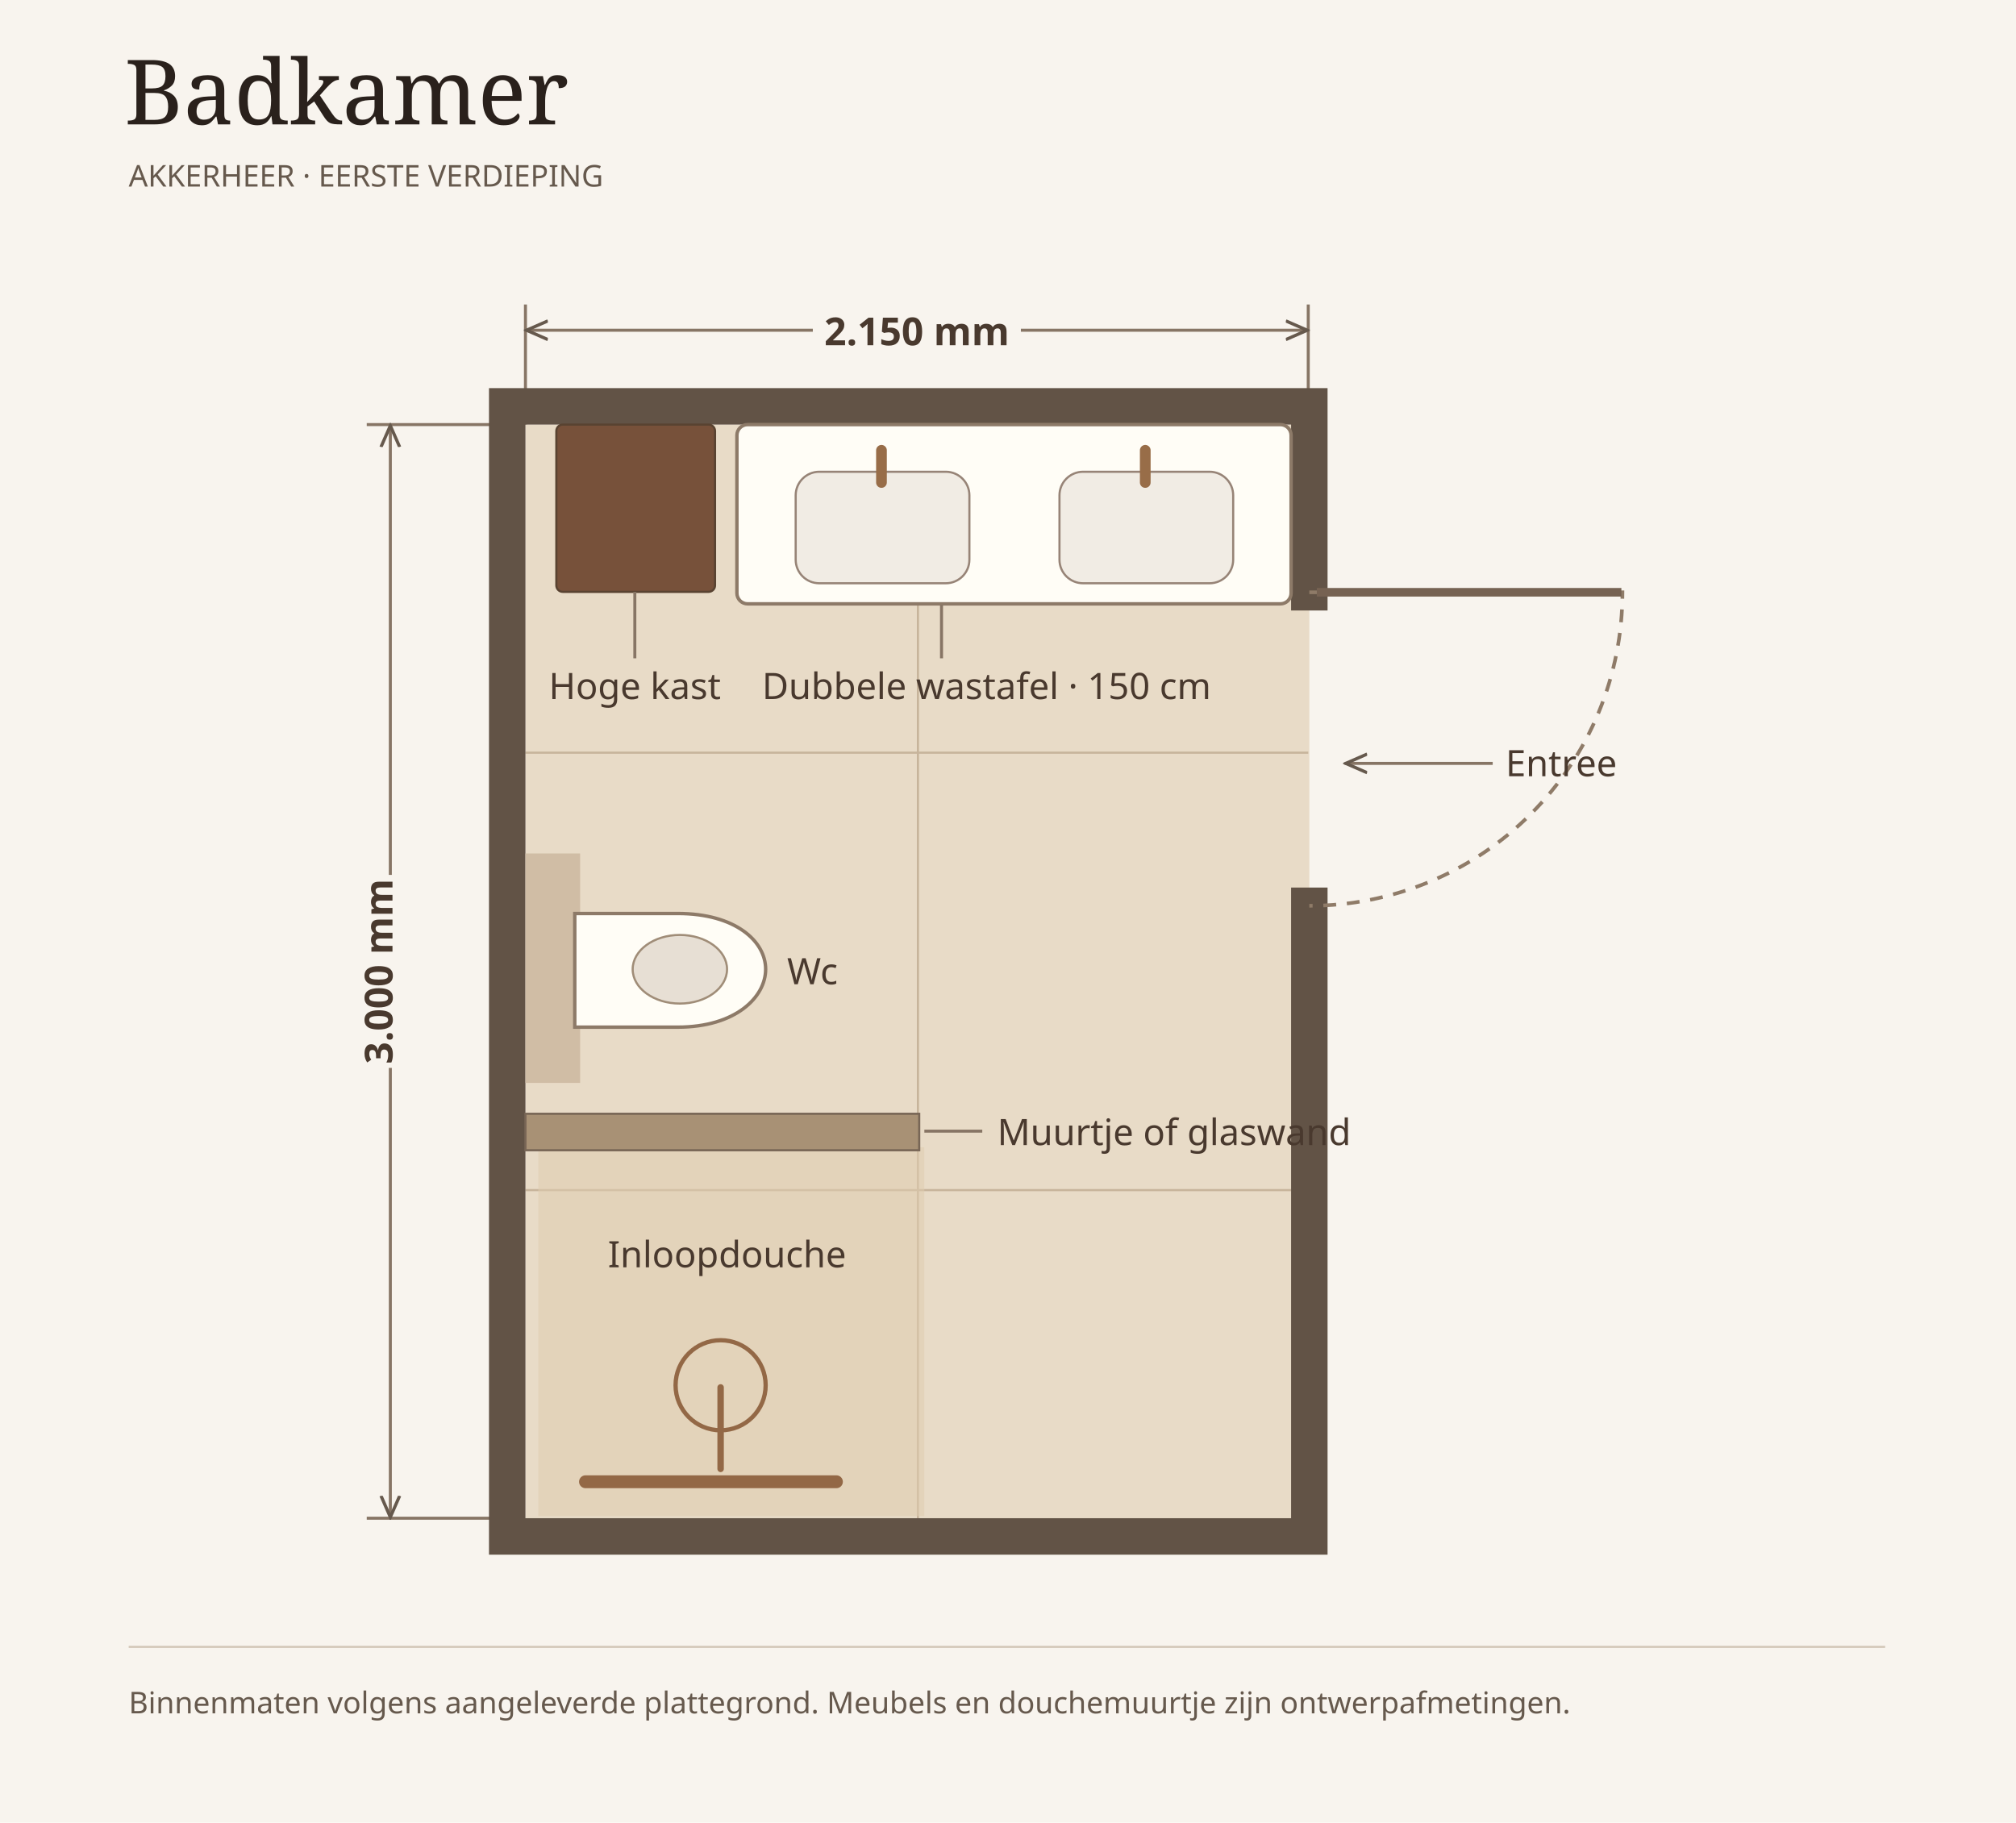
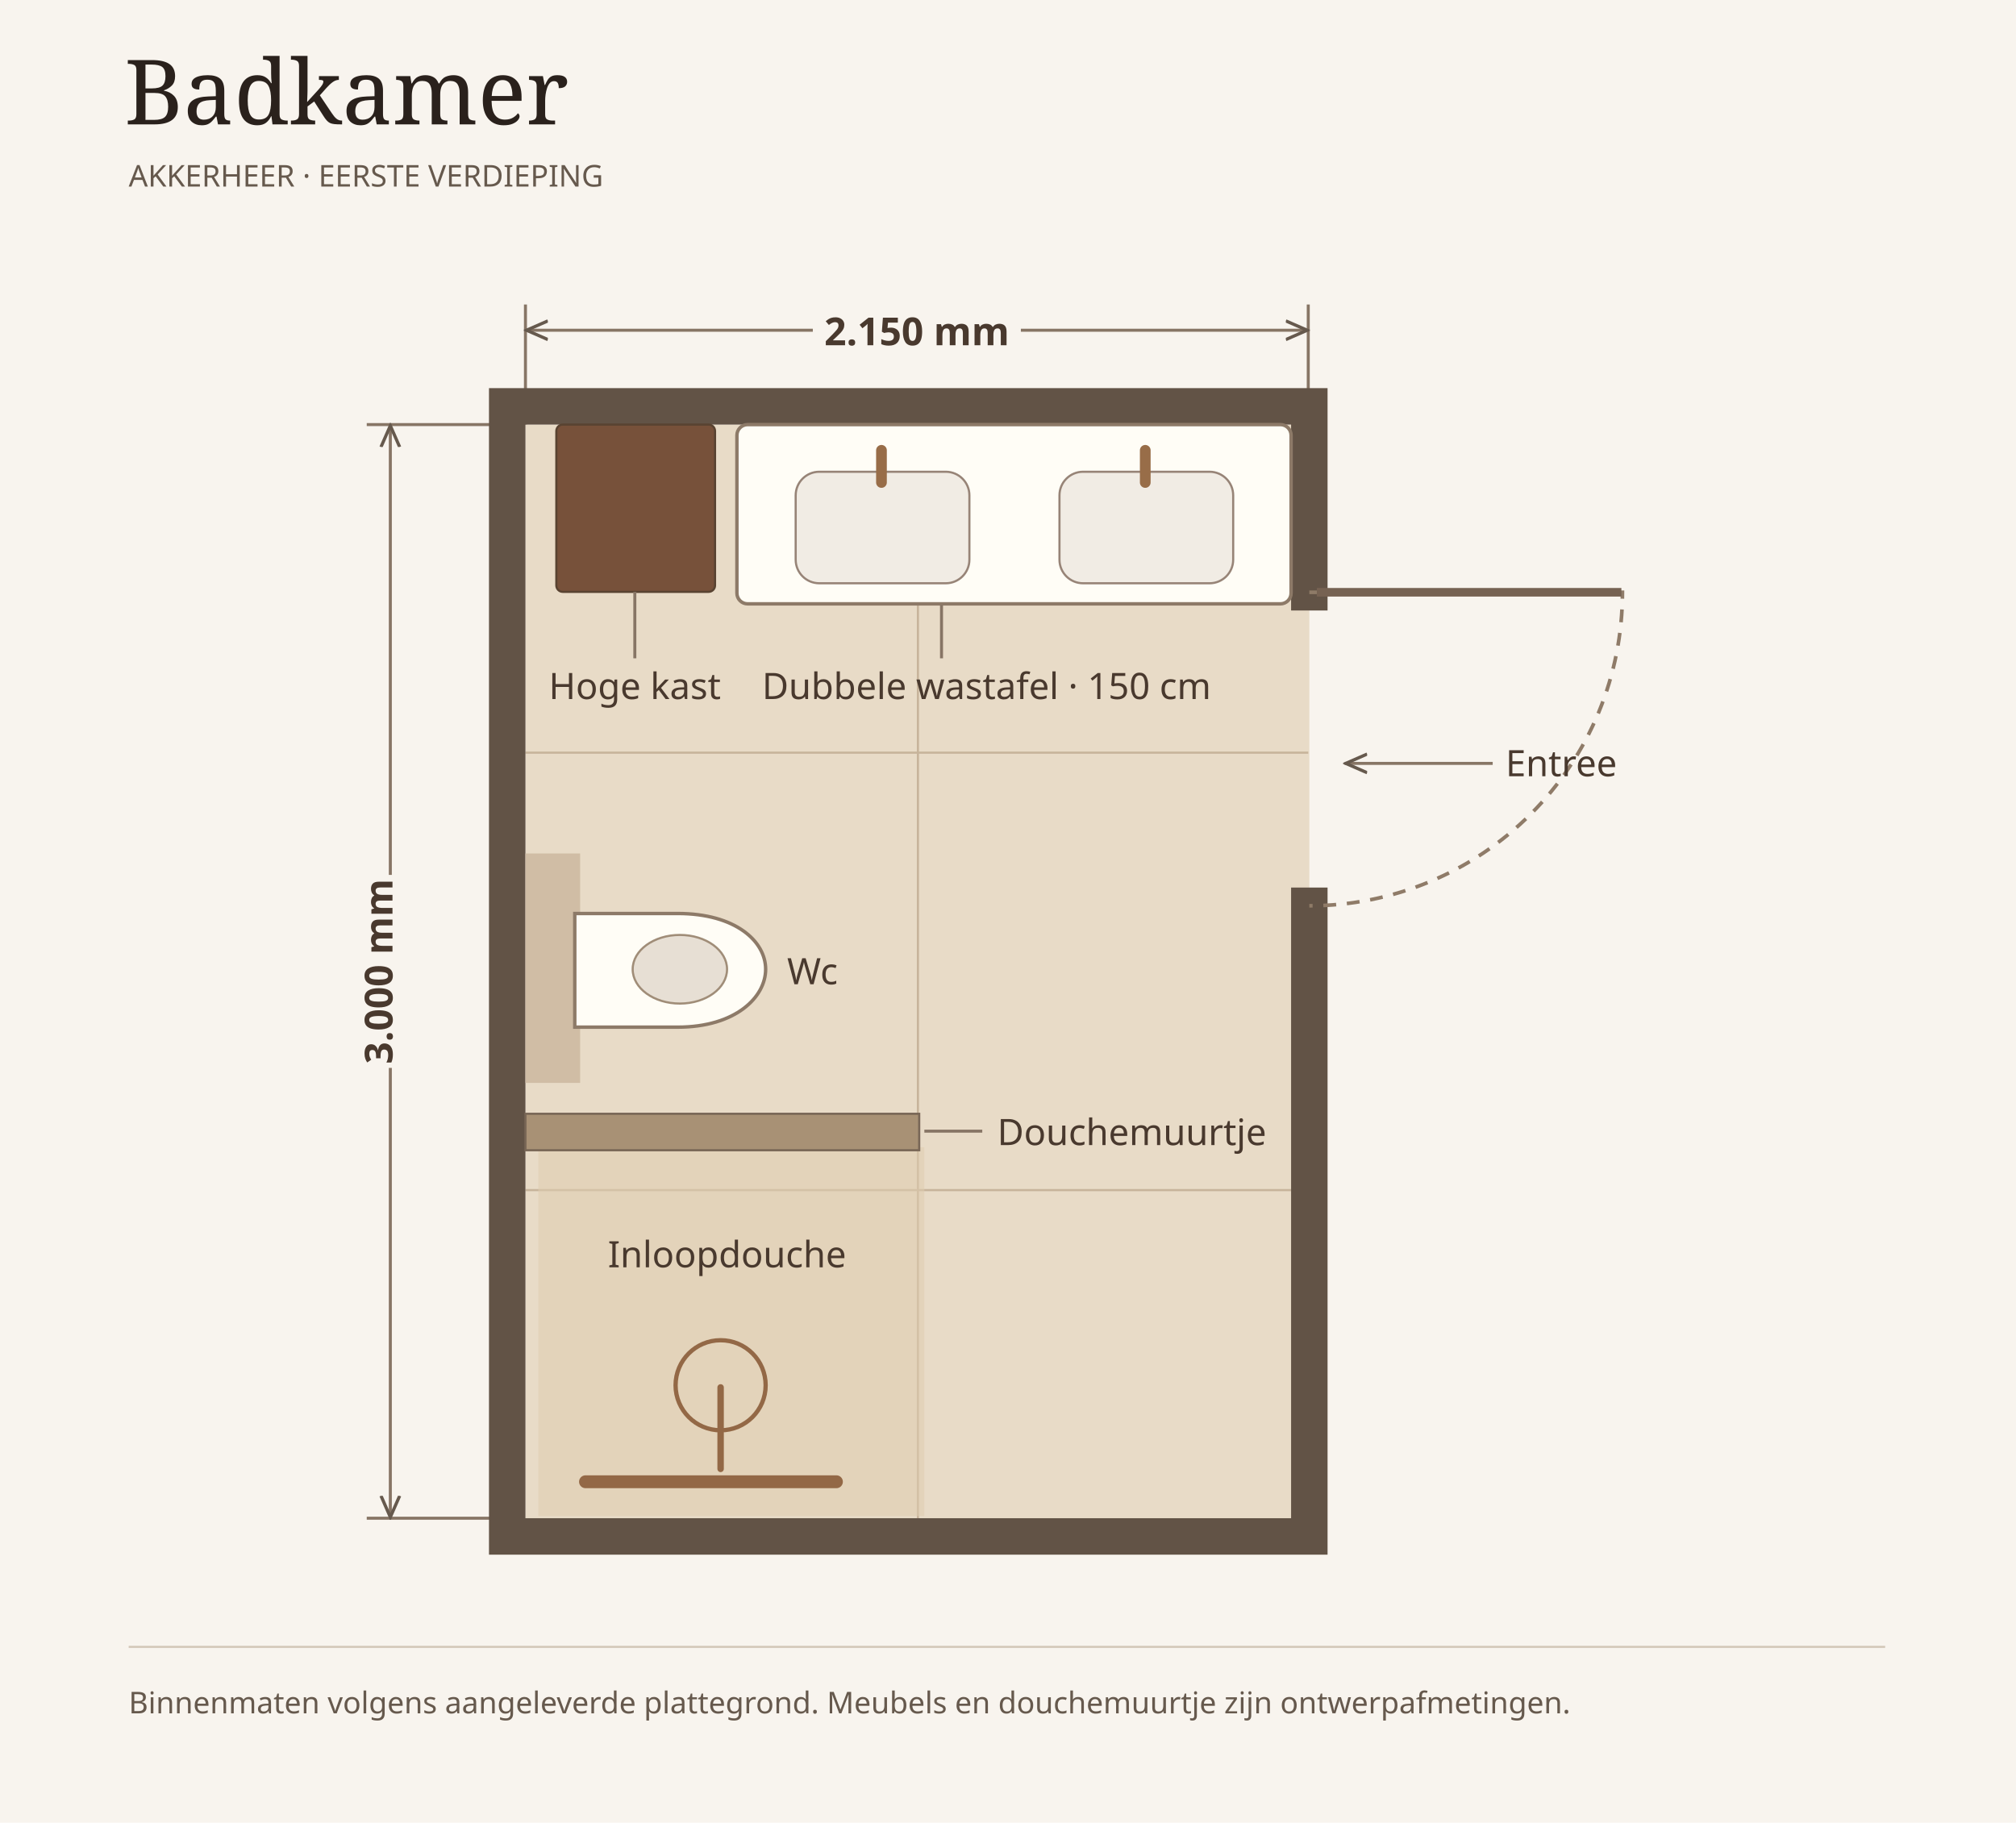
<svg xmlns="http://www.w3.org/2000/svg" width="940" height="850" viewBox="0 0 940 850" role="img" aria-labelledby="titel beschrijving">
  <defs>
    <marker id="maatpijl" viewBox="0 0 9 9" refX="8.4" refY="4.5" markerWidth="8" markerHeight="8" orient="auto-start-reverse">
      <path d="M0 1 8 4.5 0 8" fill="none" stroke="#66594d" stroke-width="1.2" />
    </marker>
    <style>
      .title{font:42px Georgia,serif;fill:#2a211c}
      .text{font:17px system-ui,sans-serif;fill:#49392e}
      .small{font:14px system-ui,sans-serif;fill:#66594d}
      .measure{font:600 18px system-ui,sans-serif;fill:#49392e}
      .line{fill:none;stroke:#877565;stroke-width:1.4}
      .dimension{marker-start:url(#maatpijl);marker-end:url(#maatpijl)}
      .wall{fill:none;stroke:#625346;stroke-width:17;stroke-linecap:square}
      .fixture{fill:#fffdf6;stroke:#8d7a68;stroke-width:1.6}
    </style>
  </defs>
  <rect width="940" height="850" fill="#f8f4ee" />
  <text x="58" y="58" class="title">Badkamer</text>
  <text x="60" y="87" class="small">AKKERHEER · EERSTE VERDIEPING</text>
  <path class="line" d="M245 142v56m365-56v56" />
  <path class="line dimension" d="M245 154h365" />
  <rect x="379" y="139" width="97" height="29" rx="3" fill="#f8f4ee" />
  <text x="427.5" y="161" text-anchor="middle" class="measure">2.150 mm</text>
  <path class="line" d="M171 198h73m-73 510h73" />
  <path class="line dimension" d="M182 198v510" />
  <rect x="164" y="408" width="32" height="90" fill="#f8f4ee" />
  <text x="183" y="453" text-anchor="middle" class="measure" transform="rotate(-90 183 453)">3.000 mm</text>
  <rect x="245" y="198" width="365.5" height="510" fill="#e8dbc7" />
  <path d="M428 198v510m-183-153h365m-365-204h365" fill="none" stroke="#c7b49b" stroke-width="1" />
  <path class="wall" d="M610.5 276.2V189.5h-374v527h374V422.4" />
  <path d="M610.5 276.2h146a146 146 0 0 1-146 146.2" fill="none" stroke="#8f7b68" stroke-width="1.7" stroke-dasharray="6 5" />
  <path d="M614 276.2h142" fill="none" stroke="#766252" stroke-width="4" />
  <path d="M696 356h-69" class="line" marker-end="url(#maatpijl)" />
  <text x="702" y="362" class="text">Entree</text>
  <g transform="translate(85 0)">
    <rect x="258.6" y="198" width="258.4" height="83.6" rx="5" class="fixture" />
    <rect x="286" y="220" width="81" height="52" rx="11" fill="#f1ece4" stroke="#978477" />
    <rect x="409" y="220" width="81" height="52" rx="11" fill="#f1ece4" stroke="#978477" />
    <path d="M326 210v15m123-15v15" stroke="#986d48" stroke-width="5" stroke-linecap="round" />
  </g>
  <rect x="259.4" y="198" width="74" height="78" rx="3" fill="#77513a" stroke="#594331" />
  <path class="line" d="M296 276v31m143-25v25" />
  <text x="460" y="326" text-anchor="middle" class="text">Dubbele wastafel · 150 cm</text>
  <text x="296" y="326" text-anchor="middle" class="text">Hoge kast</text>
  <path d="M251 535h180v172H251z" fill="#ddccaf" fill-opacity=".55" />
  <rect x="245" y="519.4" width="183.6" height="17" fill="#a89175" stroke="#786656" />
  <path d="M273 691h117" stroke="#936846" stroke-width="6" stroke-linecap="round" />
  <path d="M336 685v-38" stroke="#936846" stroke-width="3" stroke-linecap="round" />
  <circle cx="336" cy="646" r="21" fill="none" stroke="#936846" stroke-width="2" />
  <rect x="245" y="398" width="25.5" height="107" fill="#d0bda5" />
  <path class="fixture" d="M268 426h48c27 0 41 13 41 26s-14 27-41 27h-48z" />
  <ellipse cx="317" cy="452" rx="22" ry="16" fill="#e7dfd4" stroke="#a08d78" />
  <text x="367" y="459" class="text">Wc</text>
  <path class="line" d="M431 527.5h27" />
-   <text x="465" y="534" class="text">Muurtje of glaswand</text>
+   <text x="465" y="534" class="text">Douchemuurtje</text>
  <text x="339" y="591" text-anchor="middle" class="text">Inloopdouche</text>
  <path d="M60 768H879" stroke="#d4c8b9" />
  <text x="60" y="799" class="small">Binnenmaten volgens aangeleverde plattegrond. Meubels en douchemuurtje zijn ontwerpafmetingen.</text>
</svg>
